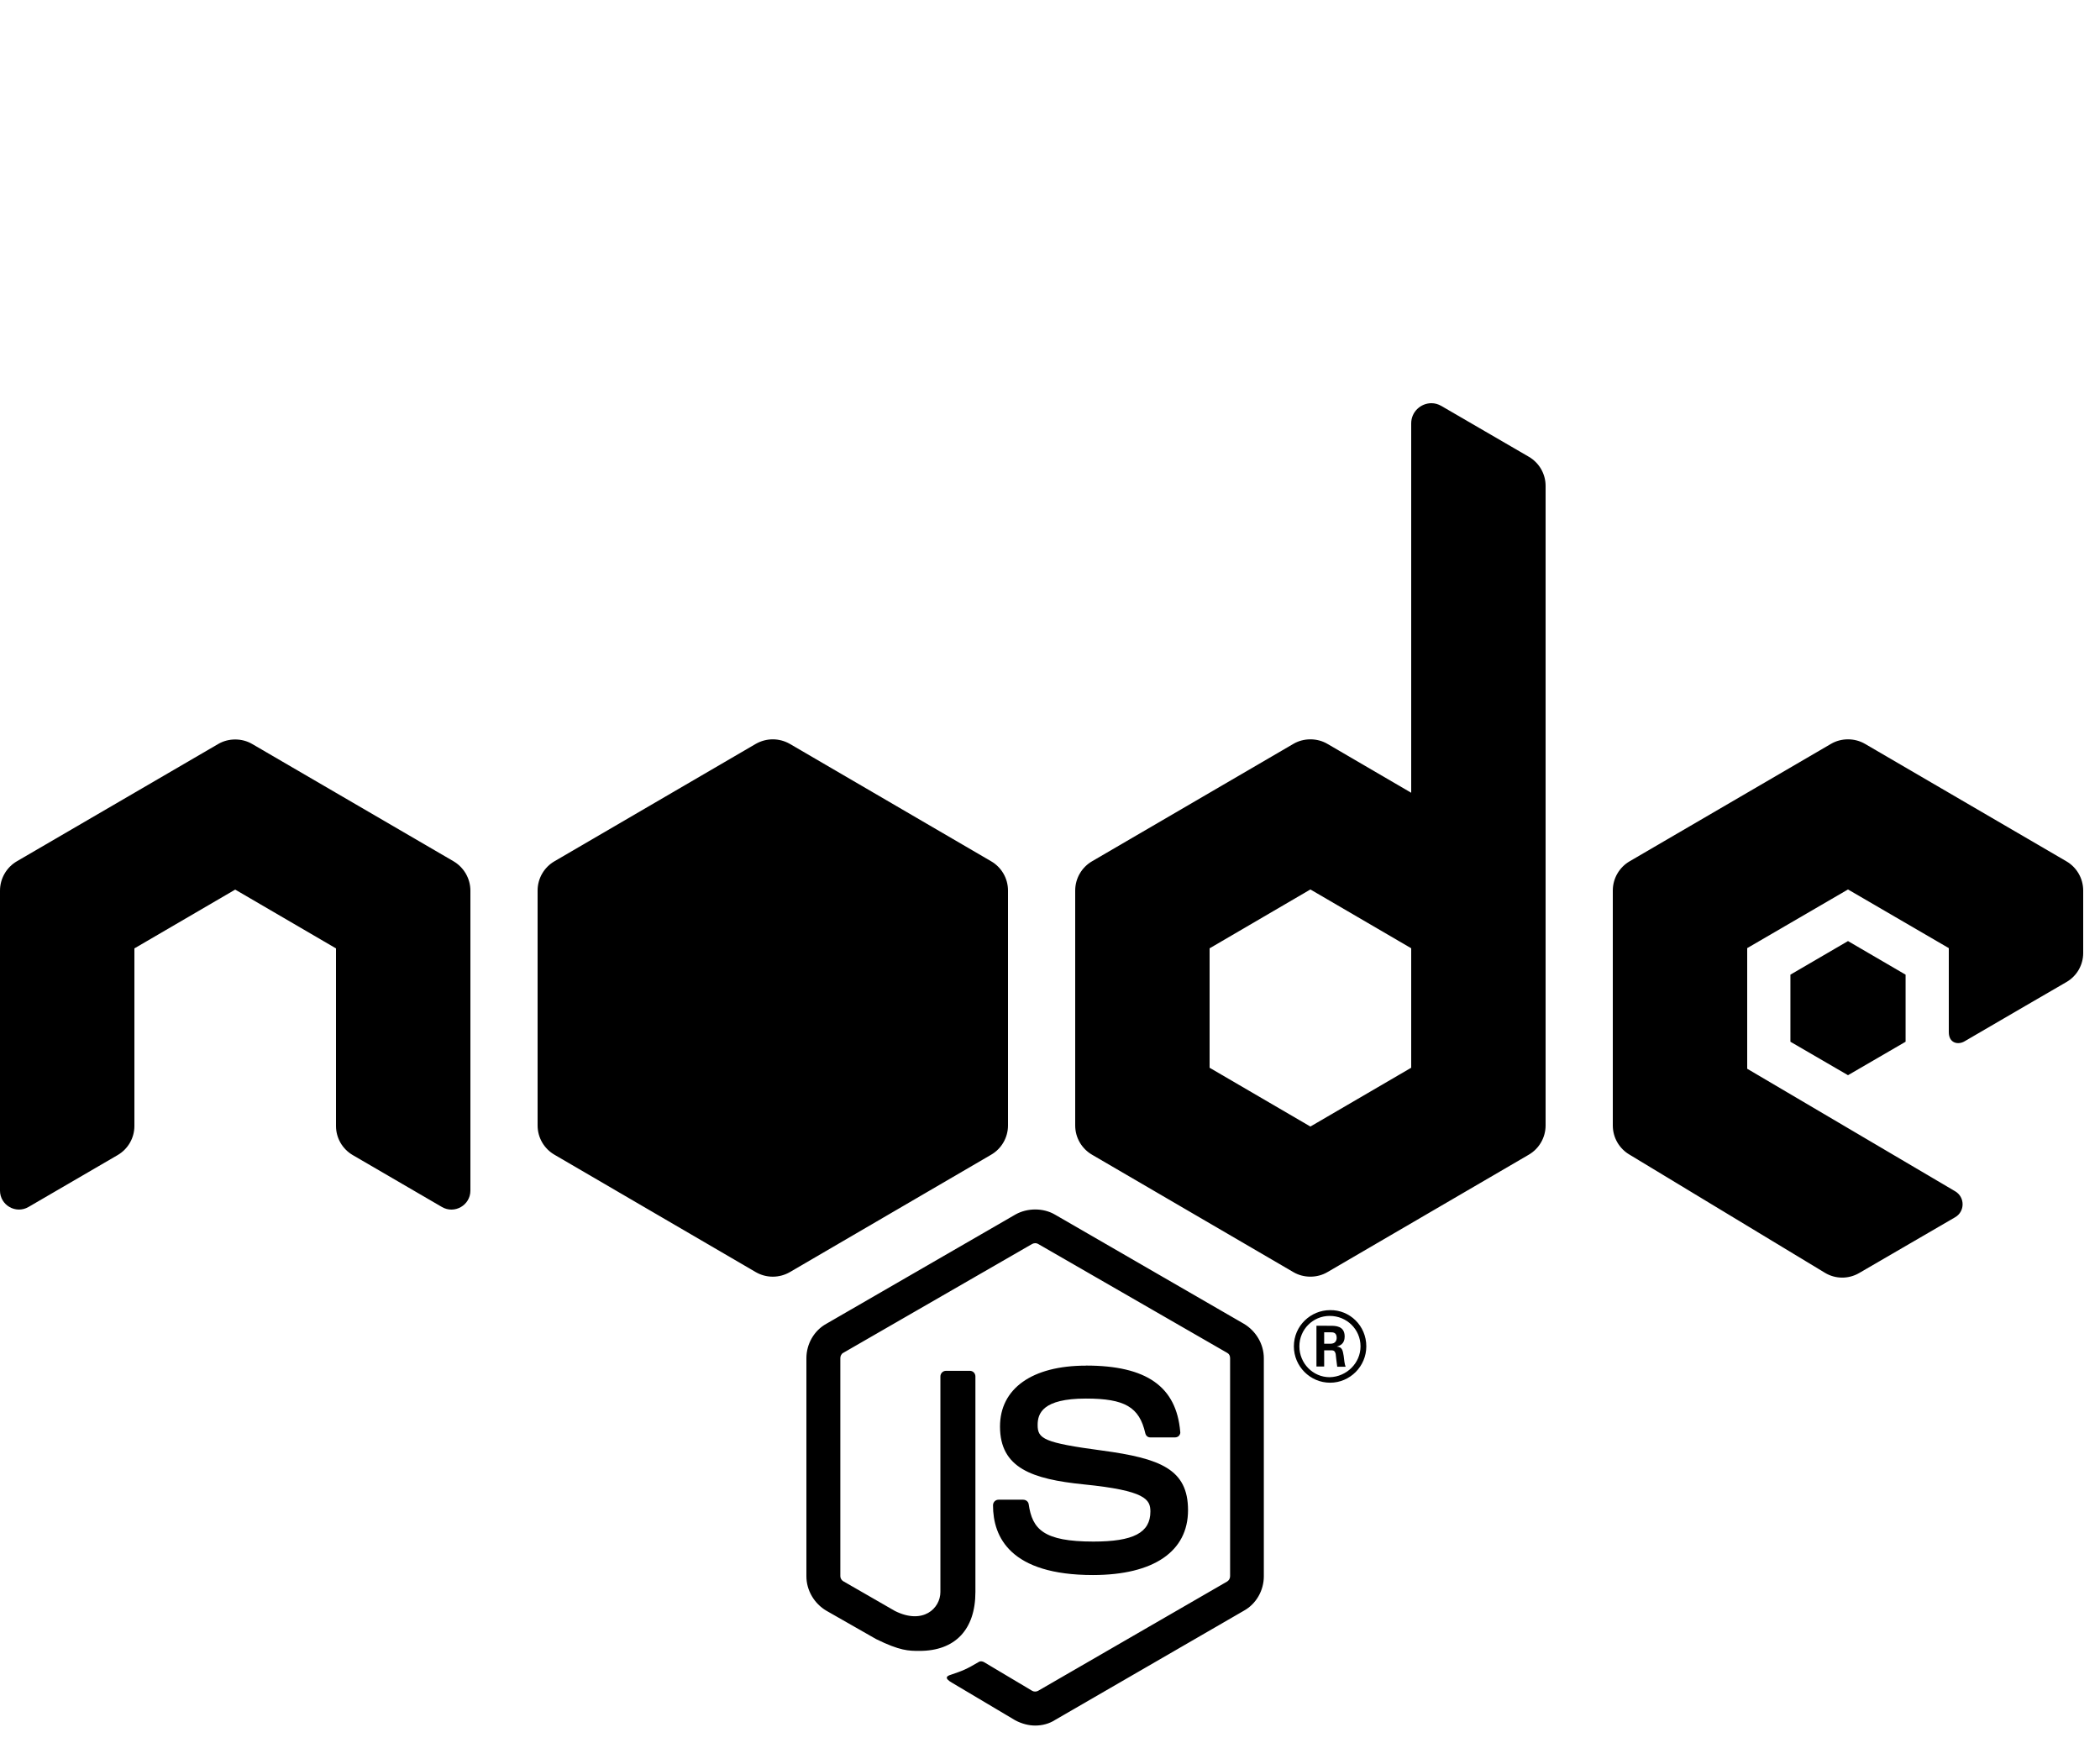
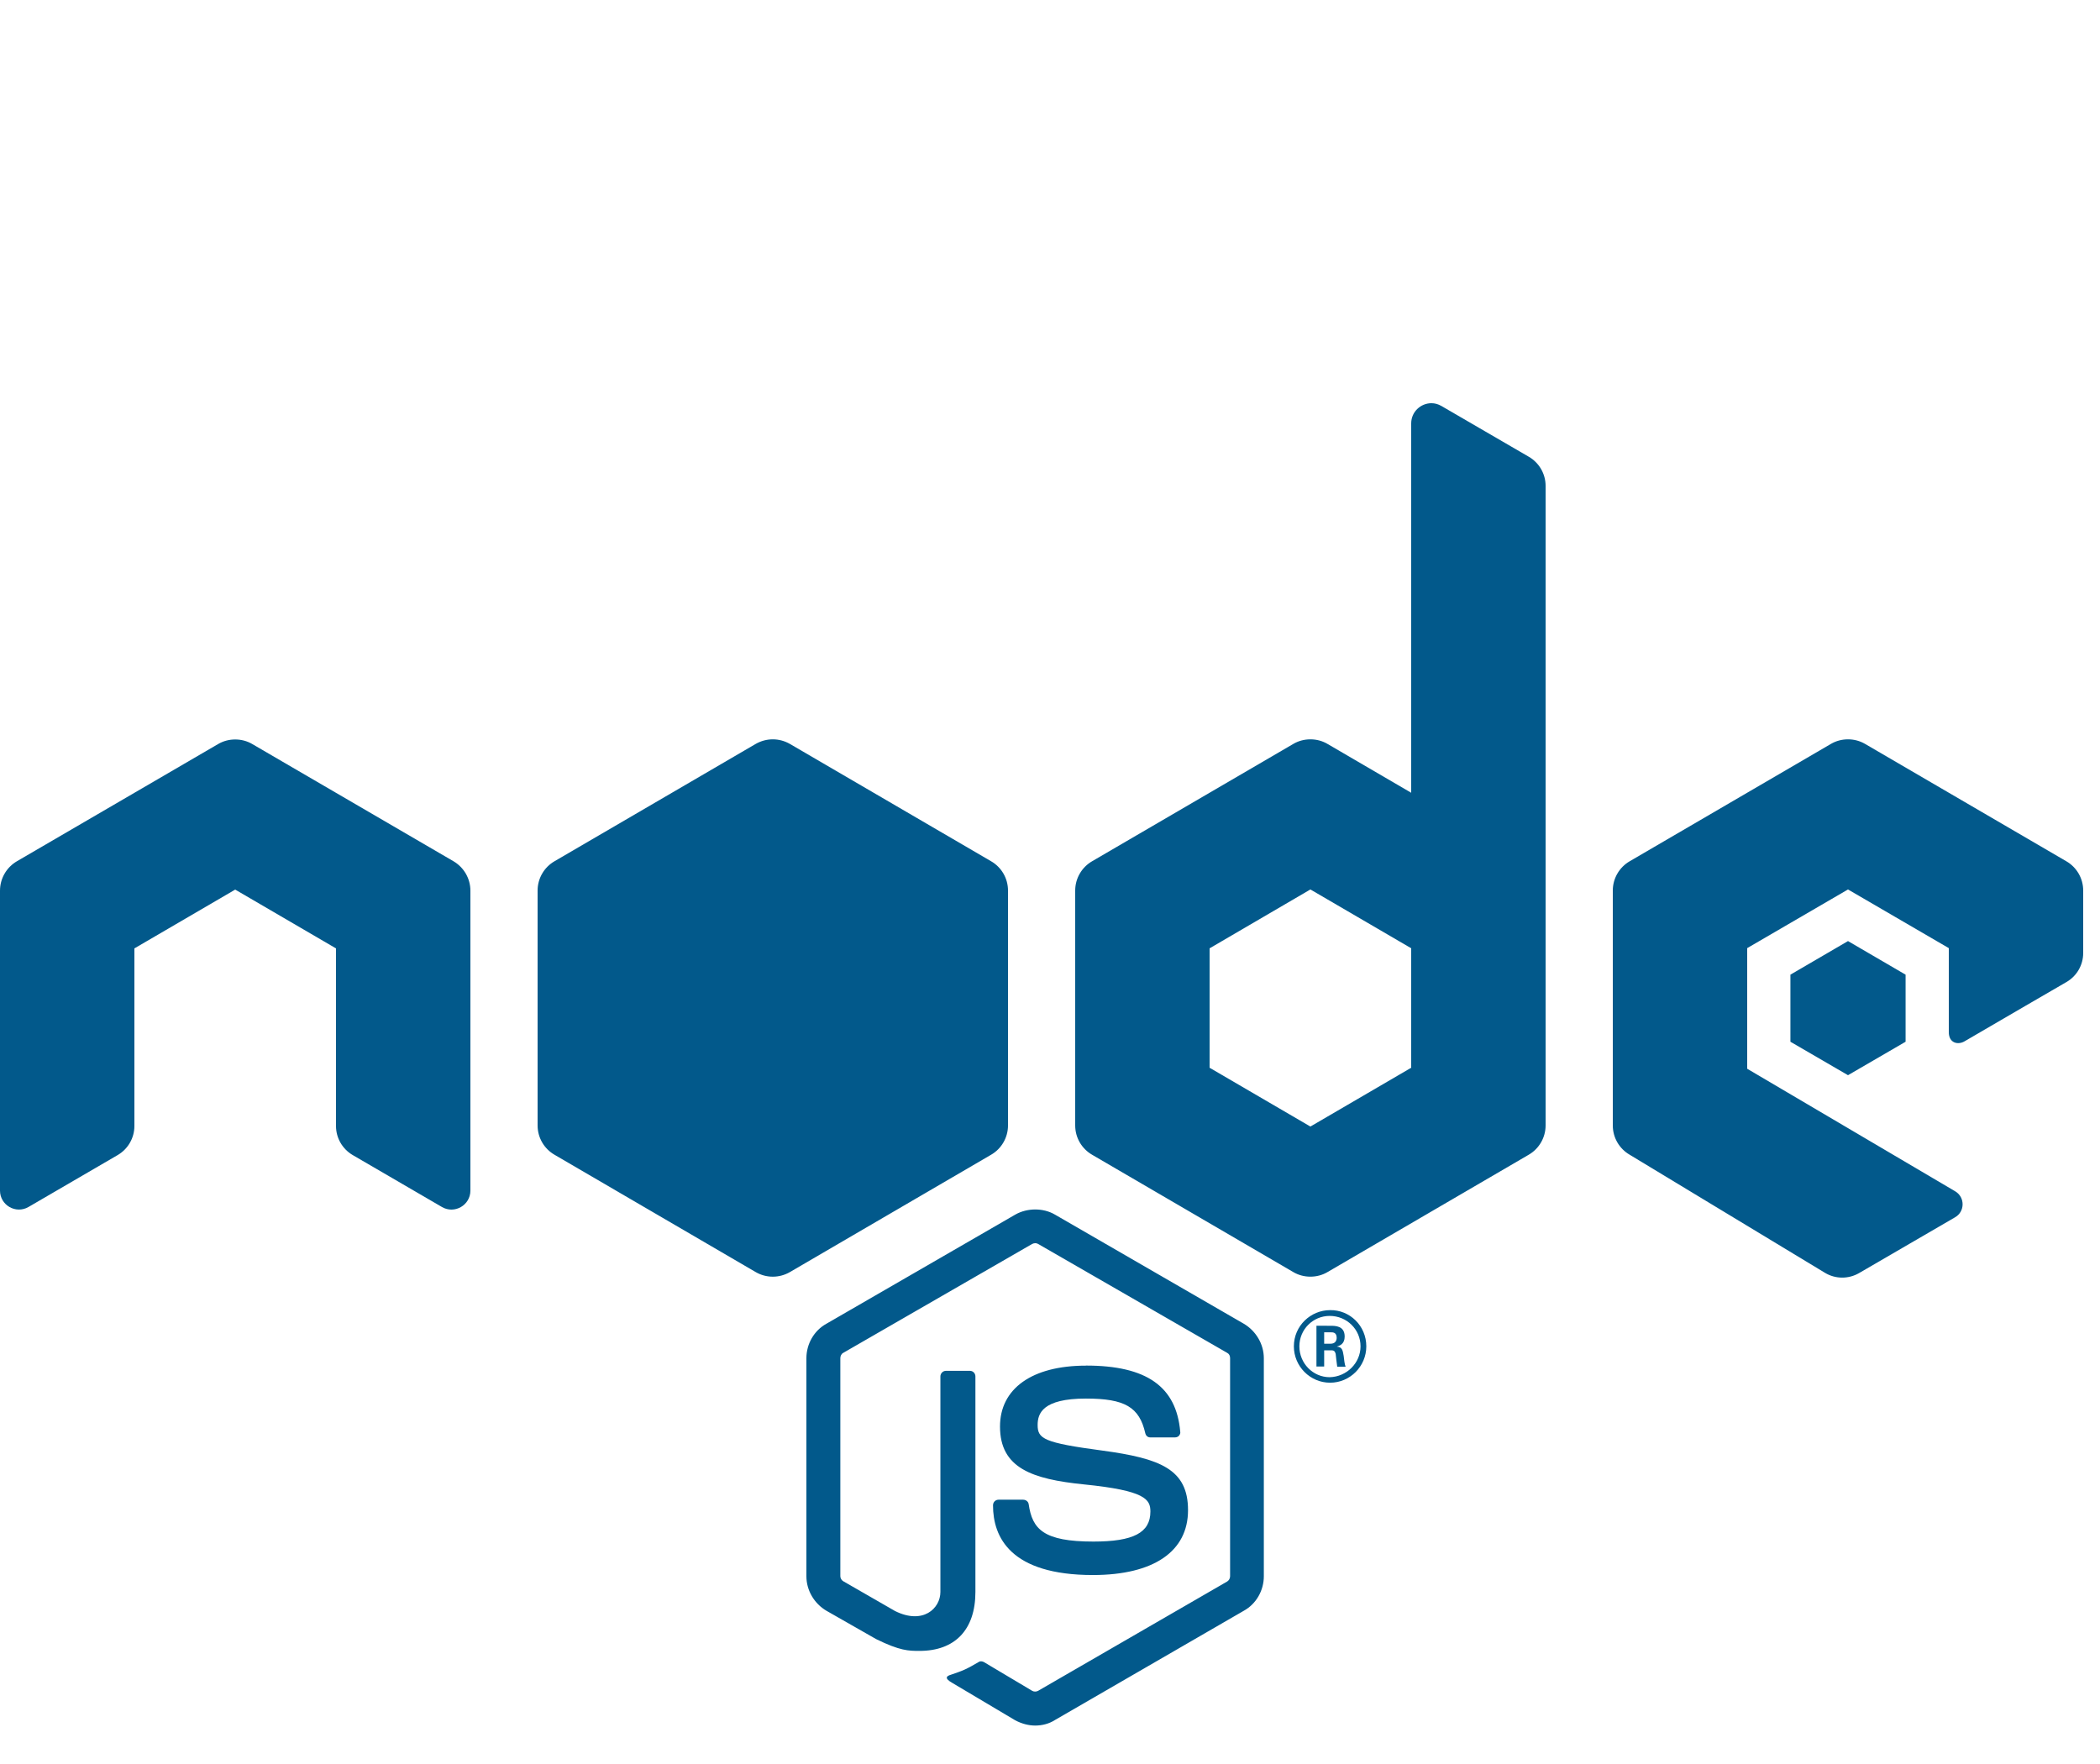
<svg xmlns="http://www.w3.org/2000/svg" viewBox="0 0 31.25 26.25" width="50" height="42" version="1.1" id="svg1">
  <defs id="defs1" />
-   <path d="M 21.301,6 C 21.144,6 21,6.126 21,6.301 v 5.496 l -1.246,-0.727 c -0.078,-0.046 -0.166,-0.068 -0.254,-0.068 -0.088,0 -0.176,0.022 -0.254,0.068 l -2.994,1.746 C 16.096,12.906 16,13.073 16,13.252 v 3.496 c 0,0.18 0.096,0.346 0.252,0.436 l 2.994,1.746 c 0.078,0.046 0.166,0.068 0.254,0.068 0.088,0 0.176,-0.022 0.254,-0.068 l 2.994,-1.746 C 22.904,17.094 23,16.927 23,16.748 V 15 13.252 7.23 c 0,-0.178 -0.095,-0.342 -0.248,-0.432 L 21.449,6.041 C 21.4,6.013 21.351,6 21.301,6 Z M 11.5,11.002 c -0.088,0 -0.175,0.023 -0.254,0.068 L 8.252,12.816 C 8.096,12.906 8,13.073 8,13.252 v 3.496 c 0,0.18 0.096,0.346 0.252,0.436 l 2.994,1.746 c 0.157,0.091 0.351,0.091 0.508,0 l 2.994,-1.746 C 14.904,17.094 15,16.927 15,16.748 v -3.496 c 0,-0.18 -0.096,-0.346 -0.252,-0.436 l -2.994,-1.746 c -0.079,-0.045 -0.166,-0.068 -0.254,-0.068 z m 16,0 c -0.088,0 -0.176,0.022 -0.254,0.068 l -2.994,1.746 C 24.096,12.906 24,13.073 24,13.252 v 3.496 c 0,0.18 0.096,0.346 0.252,0.436 l 2.904,1.756 c 0.156,0.095 0.352,0.096 0.51,0.004 l 1.428,-0.83 c 0.148,-0.085 0.149,-0.3 0,-0.387 L 26,15.904 v -1.795 l 1.5,-0.873 1.5,0.873 v 1.25 c 0,0.167 0.14,0.193 0.234,0.137 0.378,-0.222 1.518,-0.883 1.518,-0.883 C 30.905,14.524 31,14.36 31,14.182 v -0.93 c 0,-0.18 -0.096,-0.346 -0.252,-0.436 l -2.994,-1.746 c -0.079,-0.046 -0.166,-0.068 -0.254,-0.068 z m -24,0.002 c -0.088,0 -0.176,0.022 -0.254,0.068 l -2.994,1.744 C 0.096,12.907 0,13.074 0,13.254 v 4.463 c 0,0.218 0.236,0.353 0.424,0.244 L 1.752,17.188 C 1.905,17.098 2,16.934 2,16.756 v -2.643 l 1.5,-0.875 1.5,0.875 v 2.643 c 0,0.178 0.095,0.342 0.248,0.432 l 1.328,0.773 C 6.764,18.071 7,17.935 7,17.717 v -4.463 c 0,-0.18 -0.096,-0.346 -0.252,-0.438 L 3.754,11.072 C 3.676,11.026 3.588,11.004 3.5,11.004 Z m 16,2.232 1.5,0.875 V 15 15.889 l -1.5,0.875 -1.5,-0.875 v -1.777 z m 8,0.768 -0.857,0.5 V 15.502 L 27.5,16 28.357,15.502 v -0.998 z m -12.094,3.994 c -0.103,0 -0.207,0.025 -0.297,0.076 l -2.812,1.625 C 12.112,19.801 12,20.002 12,20.211 v 3.246 c 0,0.209 0.117,0.406 0.297,0.512 l 0.74,0.422 c 0.355,0.175 0.485,0.176 0.646,0.176 0.53,0 0.832,-0.317 0.832,-0.877 v -3.207 c 0,-0.049 -0.038,-0.084 -0.082,-0.084 h -0.355 c -0.049,0 -0.084,0.04 -0.084,0.084 v 3.207 c 0,0.243 -0.257,0.492 -0.676,0.283 l -0.77,-0.443 c -0.025,-0.015 -0.043,-0.045 -0.043,-0.074 v -3.246 c 0,-0.029 0.014,-0.063 0.043,-0.078 l 2.812,-1.621 c 0.03,-0.015 0.064,-0.015 0.088,0 l 2.814,1.621 c 0.029,0.015 0.043,0.044 0.043,0.078 v 3.246 c 0,0.034 -0.019,0.063 -0.043,0.078 l -2.814,1.627 c -0.025,0.015 -0.064,0.015 -0.088,0 l -0.719,-0.428 c -0.019,-0.01 -0.049,-0.016 -0.068,-0.006 -0.199,0.117 -0.239,0.132 -0.424,0.195 -0.049,0.015 -0.116,0.045 0.025,0.123 l 0.934,0.555 c 0.093,0.049 0.195,0.078 0.297,0.078 0.107,0 0.211,-0.029 0.293,-0.082 l 2.812,-1.627 c 0.185,-0.102 0.297,-0.303 0.297,-0.512 v -3.246 c 0,-0.209 -0.117,-0.405 -0.297,-0.512 l -2.812,-1.625 c -0.087,-0.051 -0.19,-0.076 -0.293,-0.076 z m 4.387,1.498 c -0.287,0 -0.539,0.232 -0.539,0.539 0,0.297 0.242,0.541 0.539,0.541 0.297,0 0.539,-0.244 0.539,-0.541 0,-0.307 -0.247,-0.544 -0.539,-0.539 z m -0.006,0.086 c 0.254,0 0.459,0.2 0.459,0.453 0,0.248 -0.206,0.453 -0.459,0.459 -0.249,0 -0.451,-0.206 -0.451,-0.459 0,-0.253 0.203,-0.453 0.451,-0.453 z m -0.197,0.146 v 0.607 h 0.115 V 20.094 H 19.812 c 0.044,0 0.054,0.019 0.064,0.053 0,0.005 0.018,0.162 0.023,0.191 h 0.125 c -0.014,-0.029 -0.024,-0.112 -0.029,-0.162 -0.014,-0.078 -0.019,-0.132 -0.102,-0.137 0.044,-0.015 0.117,-0.038 0.117,-0.15 0,-0.161 -0.14,-0.16 -0.213,-0.16 z m 0.115,0.098 h 0.098 c 0.03,0 0.088,-9.69e-4 0.088,0.082 0,0.034 -0.015,0.089 -0.094,0.088 h -0.092 z m -3.545,0.496 c -0.803,0 -1.279,0.342 -1.279,0.906 0,0.618 0.477,0.783 1.246,0.861 0.92,0.092 0.992,0.224 0.992,0.404 0,0.316 -0.254,0.447 -0.848,0.447 -0.745,0 -0.909,-0.185 -0.963,-0.555 -0.005,-0.039 -0.04,-0.068 -0.084,-0.068 H 14.859 c -0.044,0 -0.082,0.035 -0.082,0.084 0,0.472 0.257,1.037 1.488,1.037 0.903,-0.001 1.414,-0.351 1.414,-0.965 0,-0.608 -0.409,-0.77 -1.275,-0.887 -0.876,-0.117 -0.963,-0.176 -0.963,-0.381 0,-0.17 0.072,-0.393 0.719,-0.393 0.579,0 0.795,0.127 0.883,0.516 0.01,0.039 0.037,0.062 0.076,0.062 h 0.365 c 0.024,0 0.045,-0.009 0.059,-0.023 0.015,-0.019 0.025,-0.038 0.02,-0.062 -0.058,-0.672 -0.501,-0.984 -1.402,-0.984 z" id="path1" />
+   <path d="M 21.301,6 C 21.144,6 21,6.126 21,6.301 v 5.496 l -1.246,-0.727 c -0.078,-0.046 -0.166,-0.068 -0.254,-0.068 -0.088,0 -0.176,0.022 -0.254,0.068 l -2.994,1.746 C 16.096,12.906 16,13.073 16,13.252 v 3.496 c 0,0.18 0.096,0.346 0.252,0.436 l 2.994,1.746 c 0.078,0.046 0.166,0.068 0.254,0.068 0.088,0 0.176,-0.022 0.254,-0.068 l 2.994,-1.746 C 22.904,17.094 23,16.927 23,16.748 V 15 13.252 7.23 c 0,-0.178 -0.095,-0.342 -0.248,-0.432 L 21.449,6.041 C 21.4,6.013 21.351,6 21.301,6 Z M 11.5,11.002 c -0.088,0 -0.175,0.023 -0.254,0.068 L 8.252,12.816 C 8.096,12.906 8,13.073 8,13.252 v 3.496 c 0,0.18 0.096,0.346 0.252,0.436 l 2.994,1.746 c 0.157,0.091 0.351,0.091 0.508,0 l 2.994,-1.746 C 14.904,17.094 15,16.927 15,16.748 v -3.496 c 0,-0.18 -0.096,-0.346 -0.252,-0.436 l -2.994,-1.746 c -0.079,-0.045 -0.166,-0.068 -0.254,-0.068 z m 16,0 c -0.088,0 -0.176,0.022 -0.254,0.068 l -2.994,1.746 C 24.096,12.906 24,13.073 24,13.252 v 3.496 c 0,0.18 0.096,0.346 0.252,0.436 l 2.904,1.756 c 0.156,0.095 0.352,0.096 0.51,0.004 l 1.428,-0.83 c 0.148,-0.085 0.149,-0.3 0,-0.387 L 26,15.904 v -1.795 l 1.5,-0.873 1.5,0.873 v 1.25 c 0,0.167 0.14,0.193 0.234,0.137 0.378,-0.222 1.518,-0.883 1.518,-0.883 C 30.905,14.524 31,14.36 31,14.182 v -0.93 c 0,-0.18 -0.096,-0.346 -0.252,-0.436 l -2.994,-1.746 c -0.079,-0.046 -0.166,-0.068 -0.254,-0.068 z m -24,0.002 c -0.088,0 -0.176,0.022 -0.254,0.068 l -2.994,1.744 C 0.096,12.907 0,13.074 0,13.254 v 4.463 c 0,0.218 0.236,0.353 0.424,0.244 L 1.752,17.188 C 1.905,17.098 2,16.934 2,16.756 v -2.643 l 1.5,-0.875 1.5,0.875 v 2.643 c 0,0.178 0.095,0.342 0.248,0.432 l 1.328,0.773 C 6.764,18.071 7,17.935 7,17.717 v -4.463 c 0,-0.18 -0.096,-0.346 -0.252,-0.438 L 3.754,11.072 C 3.676,11.026 3.588,11.004 3.5,11.004 Z m 16,2.232 1.5,0.875 V 15 15.889 l -1.5,0.875 -1.5,-0.875 v -1.777 z m 8,0.768 -0.857,0.5 V 15.502 L 27.5,16 28.357,15.502 v -0.998 z m -12.094,3.994 c -0.103,0 -0.207,0.025 -0.297,0.076 l -2.812,1.625 C 12.112,19.801 12,20.002 12,20.211 v 3.246 c 0,0.209 0.117,0.406 0.297,0.512 l 0.74,0.422 c 0.355,0.175 0.485,0.176 0.646,0.176 0.53,0 0.832,-0.317 0.832,-0.877 v -3.207 c 0,-0.049 -0.038,-0.084 -0.082,-0.084 h -0.355 c -0.049,0 -0.084,0.04 -0.084,0.084 v 3.207 c 0,0.243 -0.257,0.492 -0.676,0.283 l -0.77,-0.443 c -0.025,-0.015 -0.043,-0.045 -0.043,-0.074 v -3.246 c 0,-0.029 0.014,-0.063 0.043,-0.078 l 2.812,-1.621 c 0.03,-0.015 0.064,-0.015 0.088,0 l 2.814,1.621 c 0.029,0.015 0.043,0.044 0.043,0.078 v 3.246 c 0,0.034 -0.019,0.063 -0.043,0.078 l -2.814,1.627 c -0.025,0.015 -0.064,0.015 -0.088,0 l -0.719,-0.428 c -0.019,-0.01 -0.049,-0.016 -0.068,-0.006 -0.199,0.117 -0.239,0.132 -0.424,0.195 -0.049,0.015 -0.116,0.045 0.025,0.123 l 0.934,0.555 c 0.093,0.049 0.195,0.078 0.297,0.078 0.107,0 0.211,-0.029 0.293,-0.082 l 2.812,-1.627 c 0.185,-0.102 0.297,-0.303 0.297,-0.512 v -3.246 c 0,-0.209 -0.117,-0.405 -0.297,-0.512 l -2.812,-1.625 c -0.087,-0.051 -0.19,-0.076 -0.293,-0.076 z m 4.387,1.498 c -0.287,0 -0.539,0.232 -0.539,0.539 0,0.297 0.242,0.541 0.539,0.541 0.297,0 0.539,-0.244 0.539,-0.541 0,-0.307 -0.247,-0.544 -0.539,-0.539 z m -0.006,0.086 c 0.254,0 0.459,0.2 0.459,0.453 0,0.248 -0.206,0.453 -0.459,0.459 -0.249,0 -0.451,-0.206 -0.451,-0.459 0,-0.253 0.203,-0.453 0.451,-0.453 z m -0.197,0.146 v 0.607 h 0.115 V 20.094 H 19.812 c 0.044,0 0.054,0.019 0.064,0.053 0,0.005 0.018,0.162 0.023,0.191 h 0.125 c -0.014,-0.029 -0.024,-0.112 -0.029,-0.162 -0.014,-0.078 -0.019,-0.132 -0.102,-0.137 0.044,-0.015 0.117,-0.038 0.117,-0.15 0,-0.161 -0.14,-0.16 -0.213,-0.16 z m 0.115,0.098 h 0.098 c 0.03,0 0.088,-9.69e-4 0.088,0.082 0,0.034 -0.015,0.089 -0.094,0.088 h -0.092 z m -3.545,0.496 c -0.803,0 -1.279,0.342 -1.279,0.906 0,0.618 0.477,0.783 1.246,0.861 0.92,0.092 0.992,0.224 0.992,0.404 0,0.316 -0.254,0.447 -0.848,0.447 -0.745,0 -0.909,-0.185 -0.963,-0.555 -0.005,-0.039 -0.04,-0.068 -0.084,-0.068 H 14.859 c -0.044,0 -0.082,0.035 -0.082,0.084 0,0.472 0.257,1.037 1.488,1.037 0.903,-0.001 1.414,-0.351 1.414,-0.965 0,-0.608 -0.409,-0.77 -1.275,-0.887 -0.876,-0.117 -0.963,-0.176 -0.963,-0.381 0,-0.17 0.072,-0.393 0.719,-0.393 0.579,0 0.795,0.127 0.883,0.516 0.01,0.039 0.037,0.062 0.076,0.062 h 0.365 c 0.024,0 0.045,-0.009 0.059,-0.023 0.015,-0.019 0.025,-0.038 0.02,-0.062 -0.058,-0.672 -0.501,-0.984 -1.402,-0.984 z" id="path1" style="fill:#02598b;fill-opacity:1" />
</svg>
